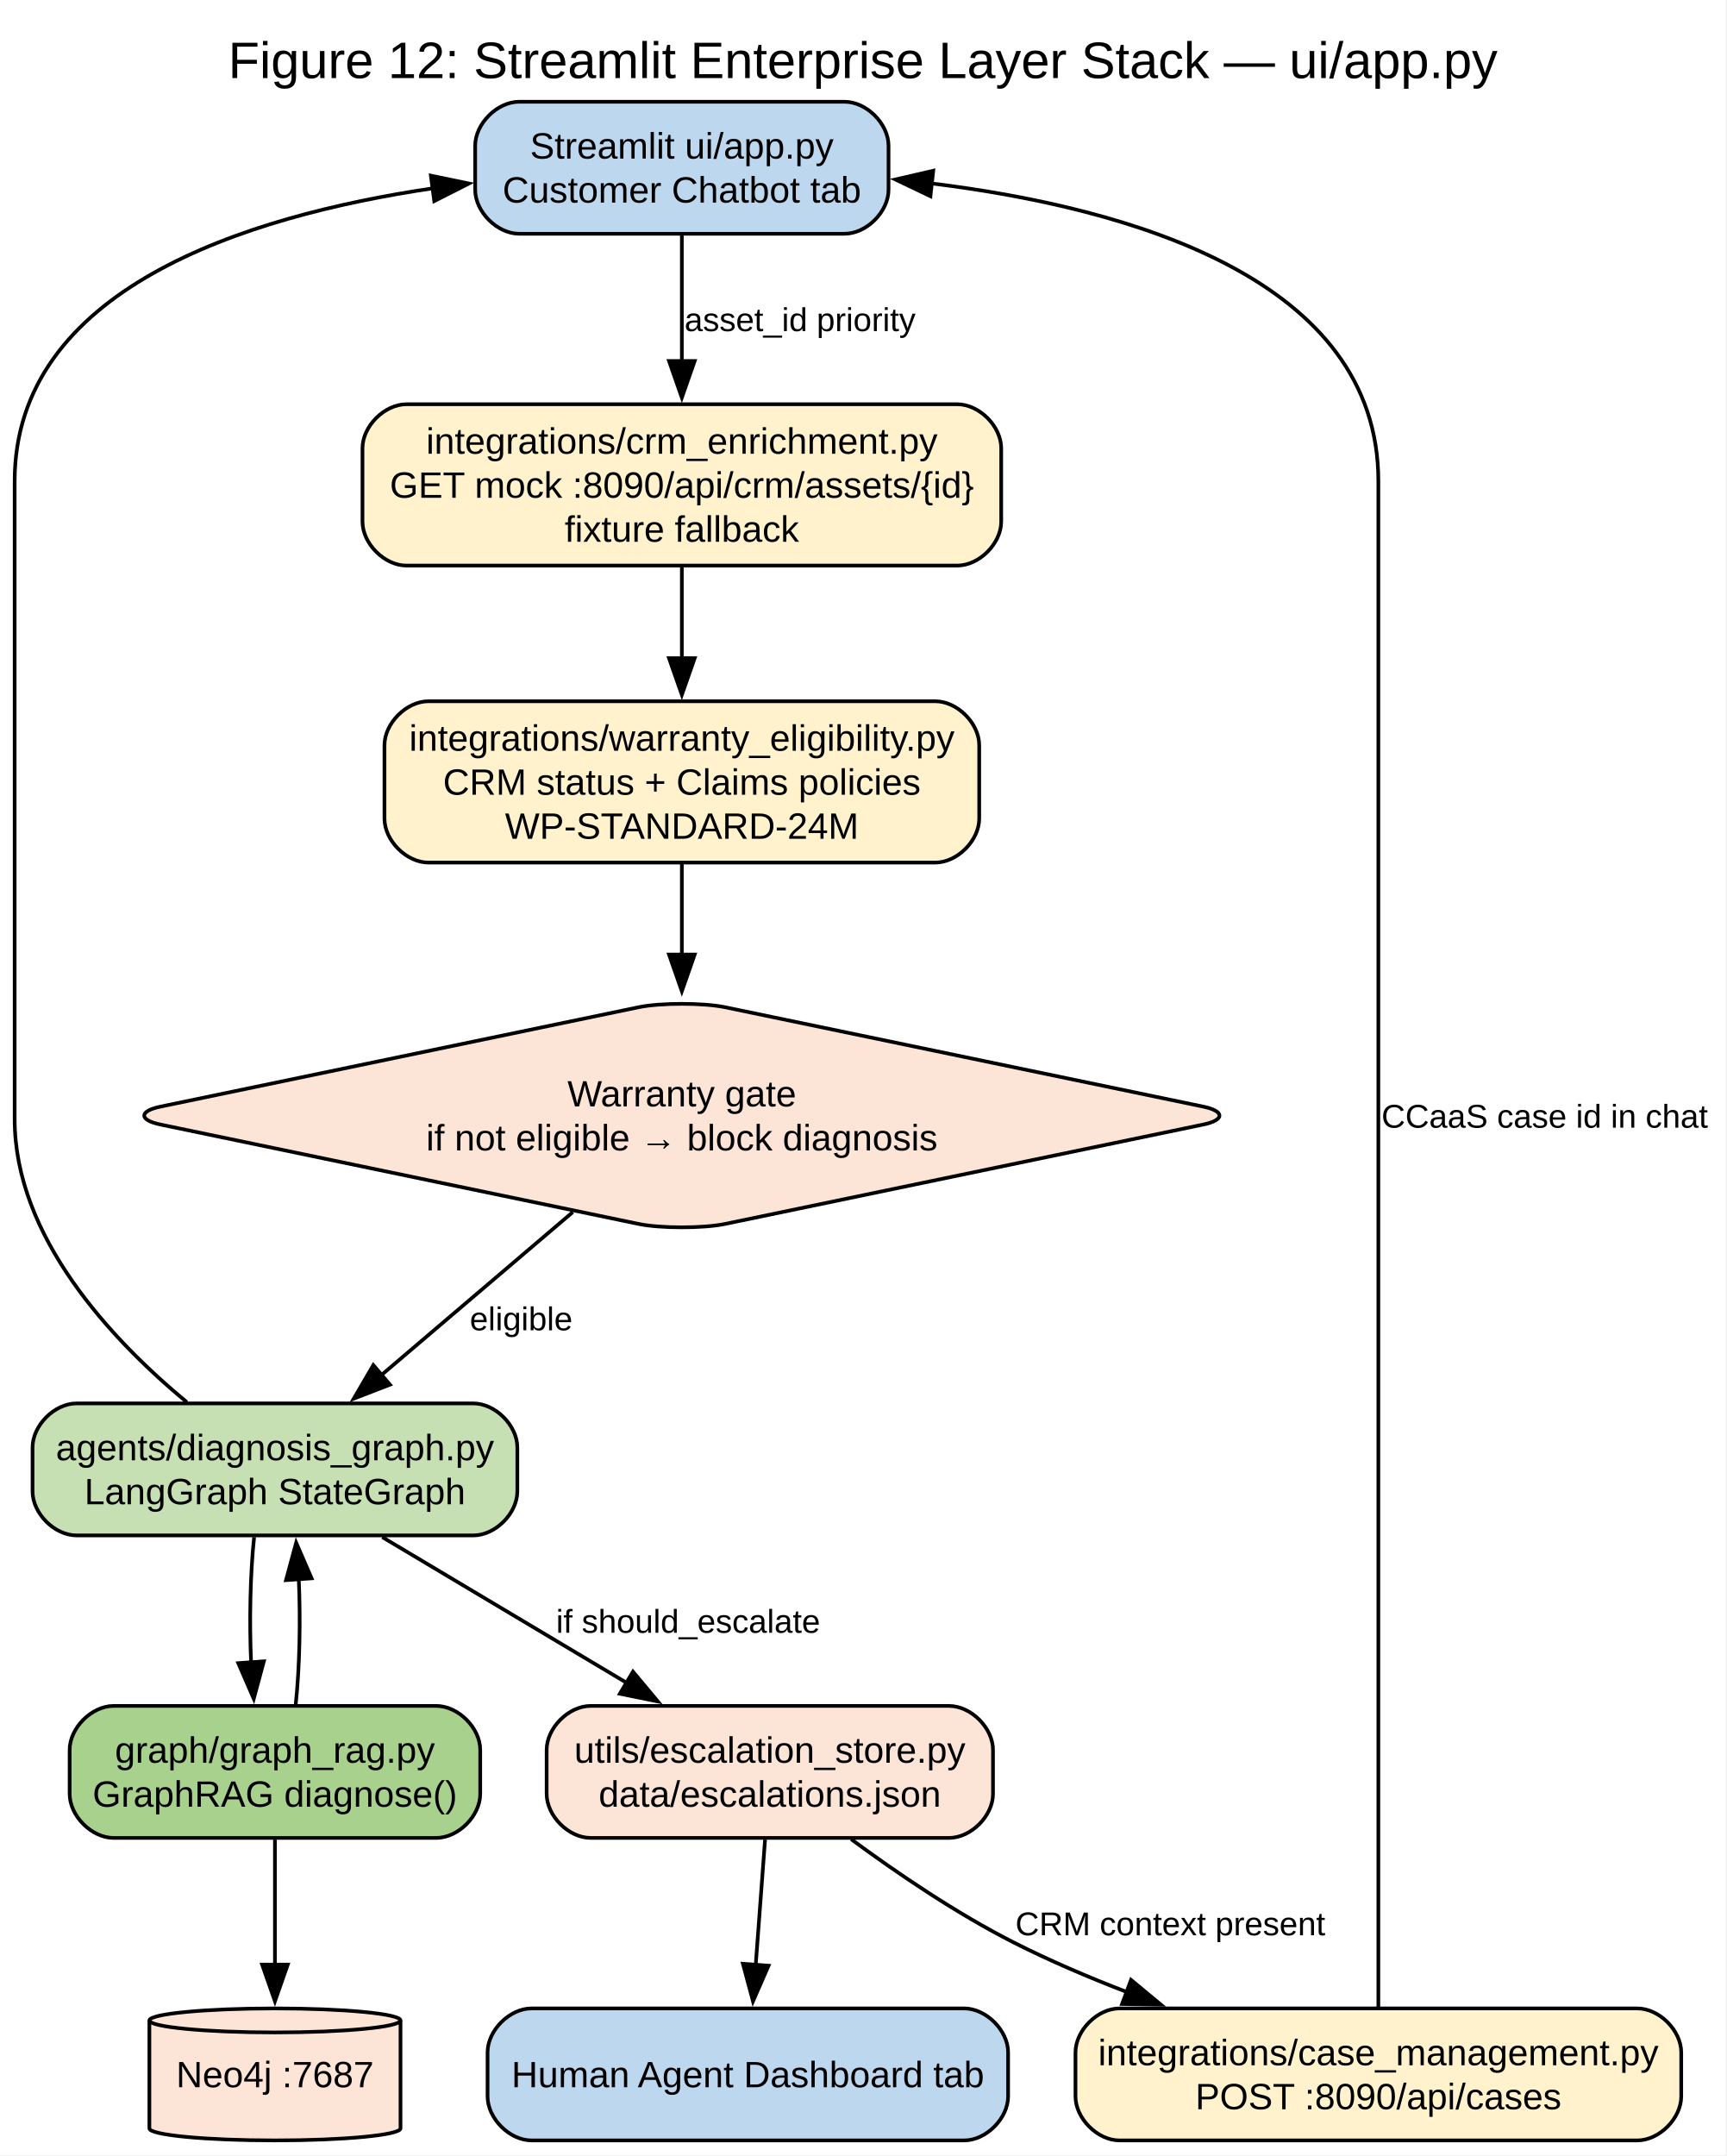
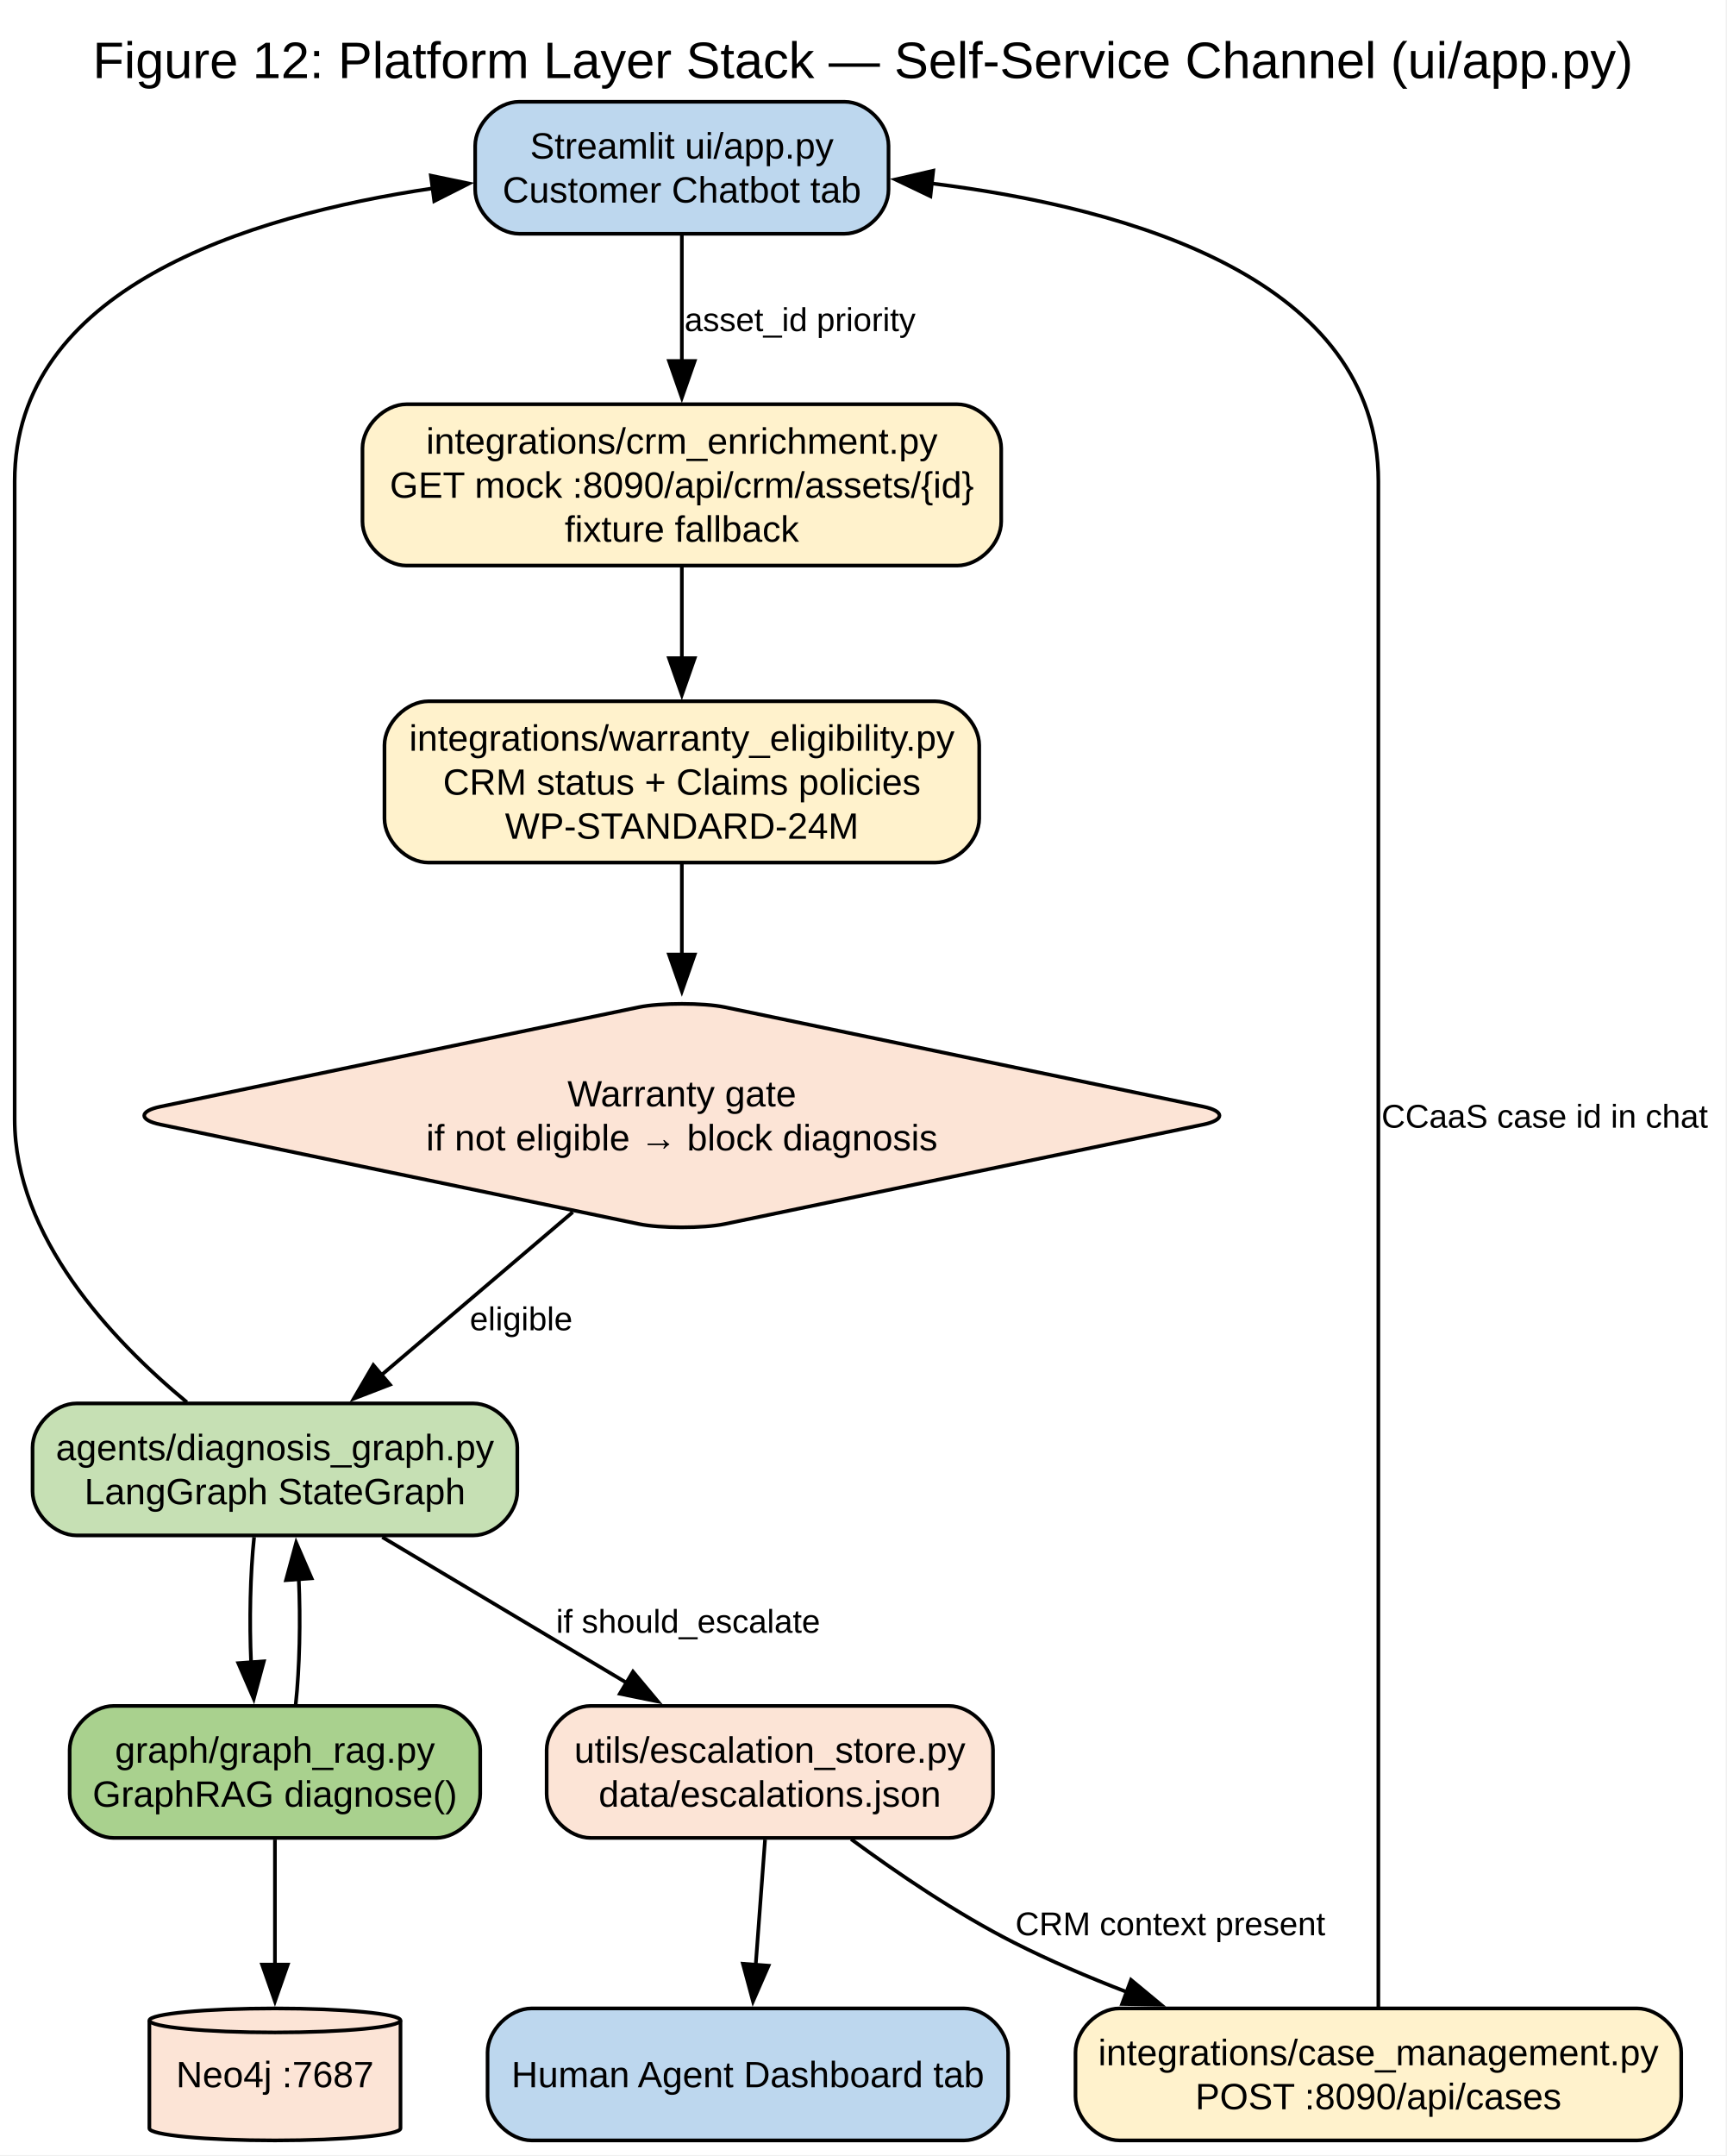
<svg xmlns="http://www.w3.org/2000/svg" width="471pt" height="588pt" viewBox="0.00 0.00 471.00 588.00">
  <g id="graph0" class="graph" transform="scale(1 1) rotate(0) translate(4 583.75)">
    <polygon fill="white" stroke="none" points="-4,4 -4,-583.75 466.75,-583.75 466.75,4 -4,4" />
-     <text xml:space="preserve" text-anchor="middle" x="231.38" y="-562.45" font-family="Arial" font-size="14.00">Figure 12: Streamlit Enterprise Layer Stack — ui/app.py</text>
+     <text xml:space="preserve" text-anchor="middle" x="231.38" y="-562.45" font-family="Arial" font-size="14.00">Figure 12: Platform Layer Stack — Self-Service Channel (ui/app.py)</text>
    <g id="node1" class="node">
      <path fill="#bdd7ee" stroke="black" d="M226.38,-556C226.38,-556 137.62,-556 137.62,-556 131.62,-556 125.62,-550 125.62,-544 125.62,-544 125.62,-532 125.62,-532 125.62,-526 131.62,-520 137.62,-520 137.62,-520 226.38,-520 226.38,-520 232.38,-520 238.38,-526 238.38,-532 238.38,-532 238.38,-544 238.38,-544 238.38,-550 232.38,-556 226.38,-556" />
      <text xml:space="preserve" text-anchor="middle" x="182" y="-540.5" font-family="Arial" font-size="10.00">Streamlit ui/app.py</text>
      <text xml:space="preserve" text-anchor="middle" x="182" y="-528.5" font-family="Arial" font-size="10.00">Customer Chatbot tab</text>
    </g>
    <g id="node2" class="node">
      <path fill="#fff2cc" stroke="black" d="M257.12,-473.5C257.12,-473.5 106.88,-473.5 106.88,-473.5 100.88,-473.5 94.88,-467.5 94.88,-461.5 94.88,-461.5 94.88,-441.5 94.88,-441.5 94.88,-435.5 100.88,-429.5 106.88,-429.5 106.88,-429.5 257.12,-429.5 257.12,-429.5 263.12,-429.5 269.12,-435.5 269.12,-441.5 269.12,-441.5 269.12,-461.5 269.12,-461.5 269.12,-467.5 263.12,-473.5 257.12,-473.5" />
      <text xml:space="preserve" text-anchor="middle" x="182" y="-460" font-family="Arial" font-size="10.00">integrations/crm_enrichment.py</text>
      <text xml:space="preserve" text-anchor="middle" x="182" y="-448" font-family="Arial" font-size="10.00">GET mock :8090/api/crm/assets/{id}</text>
      <text xml:space="preserve" text-anchor="middle" x="182" y="-436" font-family="Arial" font-size="10.00">fixture fallback</text>
    </g>
    <g id="edge1" class="edge">
      <path fill="none" stroke="black" d="M182,-519.9C182,-509.92 182,-496.99 182,-485.13" />
      <polygon fill="black" stroke="black" points="185.5,-485.29 182,-475.29 178.5,-485.29 185.5,-485.29" />
      <text xml:space="preserve" text-anchor="middle" x="214.25" y="-493.45" font-family="Arial" font-size="9.00">asset_id priority</text>
    </g>
    <g id="node3" class="node">
      <path fill="#fff2cc" stroke="black" d="M251.12,-392.5C251.12,-392.5 112.88,-392.5 112.88,-392.5 106.88,-392.5 100.88,-386.5 100.88,-380.5 100.88,-380.5 100.88,-360.5 100.88,-360.5 100.88,-354.5 106.88,-348.5 112.88,-348.5 112.88,-348.5 251.12,-348.5 251.12,-348.5 257.12,-348.5 263.12,-354.5 263.12,-360.5 263.12,-360.5 263.12,-380.5 263.12,-380.5 263.12,-386.5 257.12,-392.5 251.12,-392.5" />
      <text xml:space="preserve" text-anchor="middle" x="182" y="-379" font-family="Arial" font-size="10.00">integrations/warranty_eligibility.py</text>
      <text xml:space="preserve" text-anchor="middle" x="182" y="-367" font-family="Arial" font-size="10.00">CRM status + Claims policies</text>
      <text xml:space="preserve" text-anchor="middle" x="182" y="-355" font-family="Arial" font-size="10.00">WP-STANDARD-24M</text>
    </g>
    <g id="edge2" class="edge">
      <path fill="none" stroke="black" d="M182,-429.33C182,-421.54 182,-412.52 182,-403.96" />
      <polygon fill="black" stroke="black" points="185.5,-404.24 182,-394.24 178.5,-404.24 185.5,-404.24" />
    </g>
    <g id="node4" class="node">
      <path fill="#fce4d6" stroke="black" d="M170.25,-309.06C170.25,-309.06 39.75,-281.94 39.75,-281.94 33.87,-280.72 33.87,-278.28 39.75,-277.06 39.75,-277.06 170.25,-249.94 170.25,-249.94 176.13,-248.72 187.87,-248.72 193.75,-249.94 193.75,-249.94 324.25,-277.06 324.25,-277.06 330.13,-278.28 330.13,-280.72 324.25,-281.94 324.25,-281.94 193.75,-309.06 193.75,-309.06 187.87,-310.28 176.13,-310.28 170.25,-309.06" />
      <text xml:space="preserve" text-anchor="middle" x="182" y="-282" font-family="Arial" font-size="10.00">Warranty gate</text>
      <text xml:space="preserve" text-anchor="middle" x="182" y="-270" font-family="Arial" font-size="10.00">if not eligible → block diagnosis</text>
    </g>
    <g id="edge3" class="edge">
      <path fill="none" stroke="black" d="M182,-348.41C182,-340.83 182,-331.99 182,-323.24" />
      <polygon fill="black" stroke="black" points="185.5,-323.41 182,-313.41 178.5,-323.41 185.5,-323.41" />
    </g>
    <g id="node5" class="node">
      <path fill="#c6e0b4" stroke="black" d="M125.12,-201C125.12,-201 16.87,-201 16.87,-201 10.87,-201 4.88,-195 4.88,-189 4.88,-189 4.88,-177 4.88,-177 4.88,-171 10.88,-165 16.88,-165 16.88,-165 125.12,-165 125.12,-165 131.12,-165 137.12,-171 137.12,-177 137.12,-177 137.12,-189 137.12,-189 137.12,-195 131.12,-201 125.12,-201" />
      <text xml:space="preserve" text-anchor="middle" x="71" y="-185.5" font-family="Arial" font-size="10.00">agents/diagnosis_graph.py</text>
      <text xml:space="preserve" text-anchor="middle" x="71" y="-173.5" font-family="Arial" font-size="10.00">LangGraph StateGraph</text>
    </g>
    <g id="edge4" class="edge">
      <path fill="none" stroke="black" d="M152.25,-253.18C136,-239.34 115.96,-222.27 99.84,-208.56" />
      <polygon fill="black" stroke="black" points="102.38,-206.12 92.5,-202.3 97.84,-211.45 102.38,-206.12" />
      <text xml:space="preserve" text-anchor="middle" x="138.17" y="-220.95" font-family="Arial" font-size="9.00">eligible</text>
    </g>
    <g id="edge9" class="edge">
      <path fill="none" stroke="black" d="M46.96,-201.34C26.36,-218.4 0,-246.49 0,-278.5 0,-452.5 0,-452.5 0,-452.5 0,-504.75 62.48,-524.78 114.22,-532.41" />
      <polygon fill="black" stroke="black" points="113.54,-535.85 123.91,-533.7 114.46,-528.91 113.54,-535.85" />
    </g>
    <g id="node6" class="node">
      <path fill="#a9d18e" stroke="black" d="M115,-118.5C115,-118.5 27,-118.5 27,-118.5 21,-118.5 15,-112.5 15,-106.5 15,-106.5 15,-94.5 15,-94.5 15,-88.5 21,-82.5 27,-82.5 27,-82.5 115,-82.5 115,-82.5 121,-82.5 127,-88.5 127,-94.5 127,-94.5 127,-106.5 127,-106.5 127,-112.5 121,-118.5 115,-118.5" />
      <text xml:space="preserve" text-anchor="middle" x="71" y="-103" font-family="Arial" font-size="10.00">graph/graph_rag.py</text>
      <text xml:space="preserve" text-anchor="middle" x="71" y="-91" font-family="Arial" font-size="10.00">GraphRAG diagnose()</text>
    </g>
    <g id="edge5" class="edge">
      <path fill="none" stroke="black" d="M65.32,-164.53C64.26,-154.51 63.99,-141.68 64.5,-130.21" />
      <polygon fill="black" stroke="black" points="67.98,-130.67 65.22,-120.44 61,-130.16 67.98,-130.67" />
    </g>
    <g id="node8" class="node">
      <path fill="#fce4d6" stroke="black" d="M254.88,-118.5C254.88,-118.5 157.12,-118.5 157.12,-118.5 151.12,-118.5 145.12,-112.5 145.12,-106.5 145.12,-106.5 145.12,-94.5 145.12,-94.5 145.12,-88.5 151.12,-82.5 157.12,-82.5 157.12,-82.5 254.88,-82.5 254.88,-82.5 260.88,-82.5 266.88,-88.5 266.88,-94.5 266.88,-94.5 266.88,-106.5 266.88,-106.5 266.88,-112.5 260.88,-118.5 254.88,-118.5" />
      <text xml:space="preserve" text-anchor="middle" x="206" y="-103" font-family="Arial" font-size="10.00">utils/escalation_store.py</text>
      <text xml:space="preserve" text-anchor="middle" x="206" y="-91" font-family="Arial" font-size="10.00">data/escalations.json</text>
    </g>
    <g id="edge8" class="edge">
      <path fill="none" stroke="black" d="M100.29,-164.53C119.84,-152.88 145.76,-137.42 167.05,-124.73" />
      <polygon fill="black" stroke="black" points="168.67,-127.84 175.46,-119.71 165.08,-121.82 168.67,-127.84" />
      <text xml:space="preserve" text-anchor="middle" x="183.71" y="-138.45" font-family="Arial" font-size="9.00">if should_escalate</text>
    </g>
    <g id="edge7" class="edge">
      <path fill="none" stroke="black" d="M76.67,-118.93C77.74,-128.95 78.01,-141.78 77.5,-153.25" />
      <polygon fill="black" stroke="black" points="74.02,-152.8 76.79,-163.02 81,-153.3 74.02,-152.8" />
    </g>
    <g id="node7" class="node">
      <path fill="#fce4d6" stroke="black" d="M105.25,-32.73C105.25,-34.53 89.9,-36 71,-36 52.1,-36 36.75,-34.53 36.75,-32.73 36.75,-32.73 36.75,-3.27 36.75,-3.27 36.75,-1.47 52.1,0 71,0 89.9,0 105.25,-1.47 105.25,-3.27 105.25,-3.27 105.25,-32.73 105.25,-32.73" />
      <path fill="none" stroke="black" d="M105.25,-32.73C105.25,-30.92 89.9,-29.45 71,-29.45 52.1,-29.45 36.75,-30.92 36.75,-32.73" />
      <text xml:space="preserve" text-anchor="middle" x="71" y="-14.5" font-family="Arial" font-size="10.00">Neo4j :7687</text>
    </g>
    <g id="edge6" class="edge">
      <path fill="none" stroke="black" d="M71,-82.03C71,-72.01 71,-59.18 71,-47.71" />
      <polygon fill="black" stroke="black" points="74.5,-47.95 71,-37.95 67.5,-47.95 74.5,-47.95" />
    </g>
    <g id="node9" class="node">
      <path fill="#fff2cc" stroke="black" d="M442.62,-36C442.62,-36 301.38,-36 301.38,-36 295.38,-36 289.38,-30 289.38,-24 289.38,-24 289.38,-12 289.38,-12 289.38,-6 295.38,0 301.38,0 301.38,0 442.62,0 442.62,0 448.62,0 454.62,-6 454.62,-12 454.62,-12 454.62,-24 454.62,-24 454.62,-30 448.62,-36 442.62,-36" />
      <text xml:space="preserve" text-anchor="middle" x="372" y="-20.5" font-family="Arial" font-size="10.00">integrations/case_management.py</text>
      <text xml:space="preserve" text-anchor="middle" x="372" y="-8.5" font-family="Arial" font-size="10.00">POST :8090/api/cases</text>
    </g>
    <g id="edge10" class="edge">
      <path fill="none" stroke="black" d="M228.17,-82.16C240.68,-72.94 256.9,-61.91 272.5,-54 282.3,-49.03 292.97,-44.47 303.57,-40.4" />
      <polygon fill="black" stroke="black" points="304.53,-43.78 312.69,-37.02 302.09,-37.21 304.53,-43.78" />
      <text xml:space="preserve" text-anchor="middle" x="315.25" y="-55.95" font-family="Arial" font-size="9.00">CRM context present</text>
    </g>
    <g id="node10" class="node">
      <path fill="#bdd7ee" stroke="black" d="M259,-36C259,-36 141,-36 141,-36 135,-36 129,-30 129,-24 129,-24 129,-12 129,-12 129,-6 135,0 141,0 141,0 259,0 259,0 265,0 271,-6 271,-12 271,-12 271,-24 271,-24 271,-30 265,-36 259,-36" />
      <text xml:space="preserve" text-anchor="middle" x="200" y="-14.5" font-family="Arial" font-size="10.00">Human Agent Dashboard tab</text>
    </g>
    <g id="edge11" class="edge">
      <path fill="none" stroke="black" d="M204.7,-82.03C203.95,-72.01 202.99,-59.18 202.14,-47.71" />
      <polygon fill="black" stroke="black" points="205.65,-47.65 201.41,-37.94 198.66,-48.18 205.65,-47.65" />
    </g>
    <g id="edge12" class="edge">
      <path fill="none" stroke="black" d="M372,-36.27C372,-52.57 372,-77.7 372,-99.5 372,-452.5 372,-452.5 372,-452.5 372,-507.52 304.66,-526.98 250.16,-533.72" />
      <polygon fill="black" stroke="black" points="249.81,-530.23 240.25,-534.8 250.58,-537.19 249.81,-530.23" />
      <text xml:space="preserve" text-anchor="middle" x="417.38" y="-276.2" font-family="Arial" font-size="9.00">CCaaS case id in chat</text>
    </g>
  </g>
</svg>
